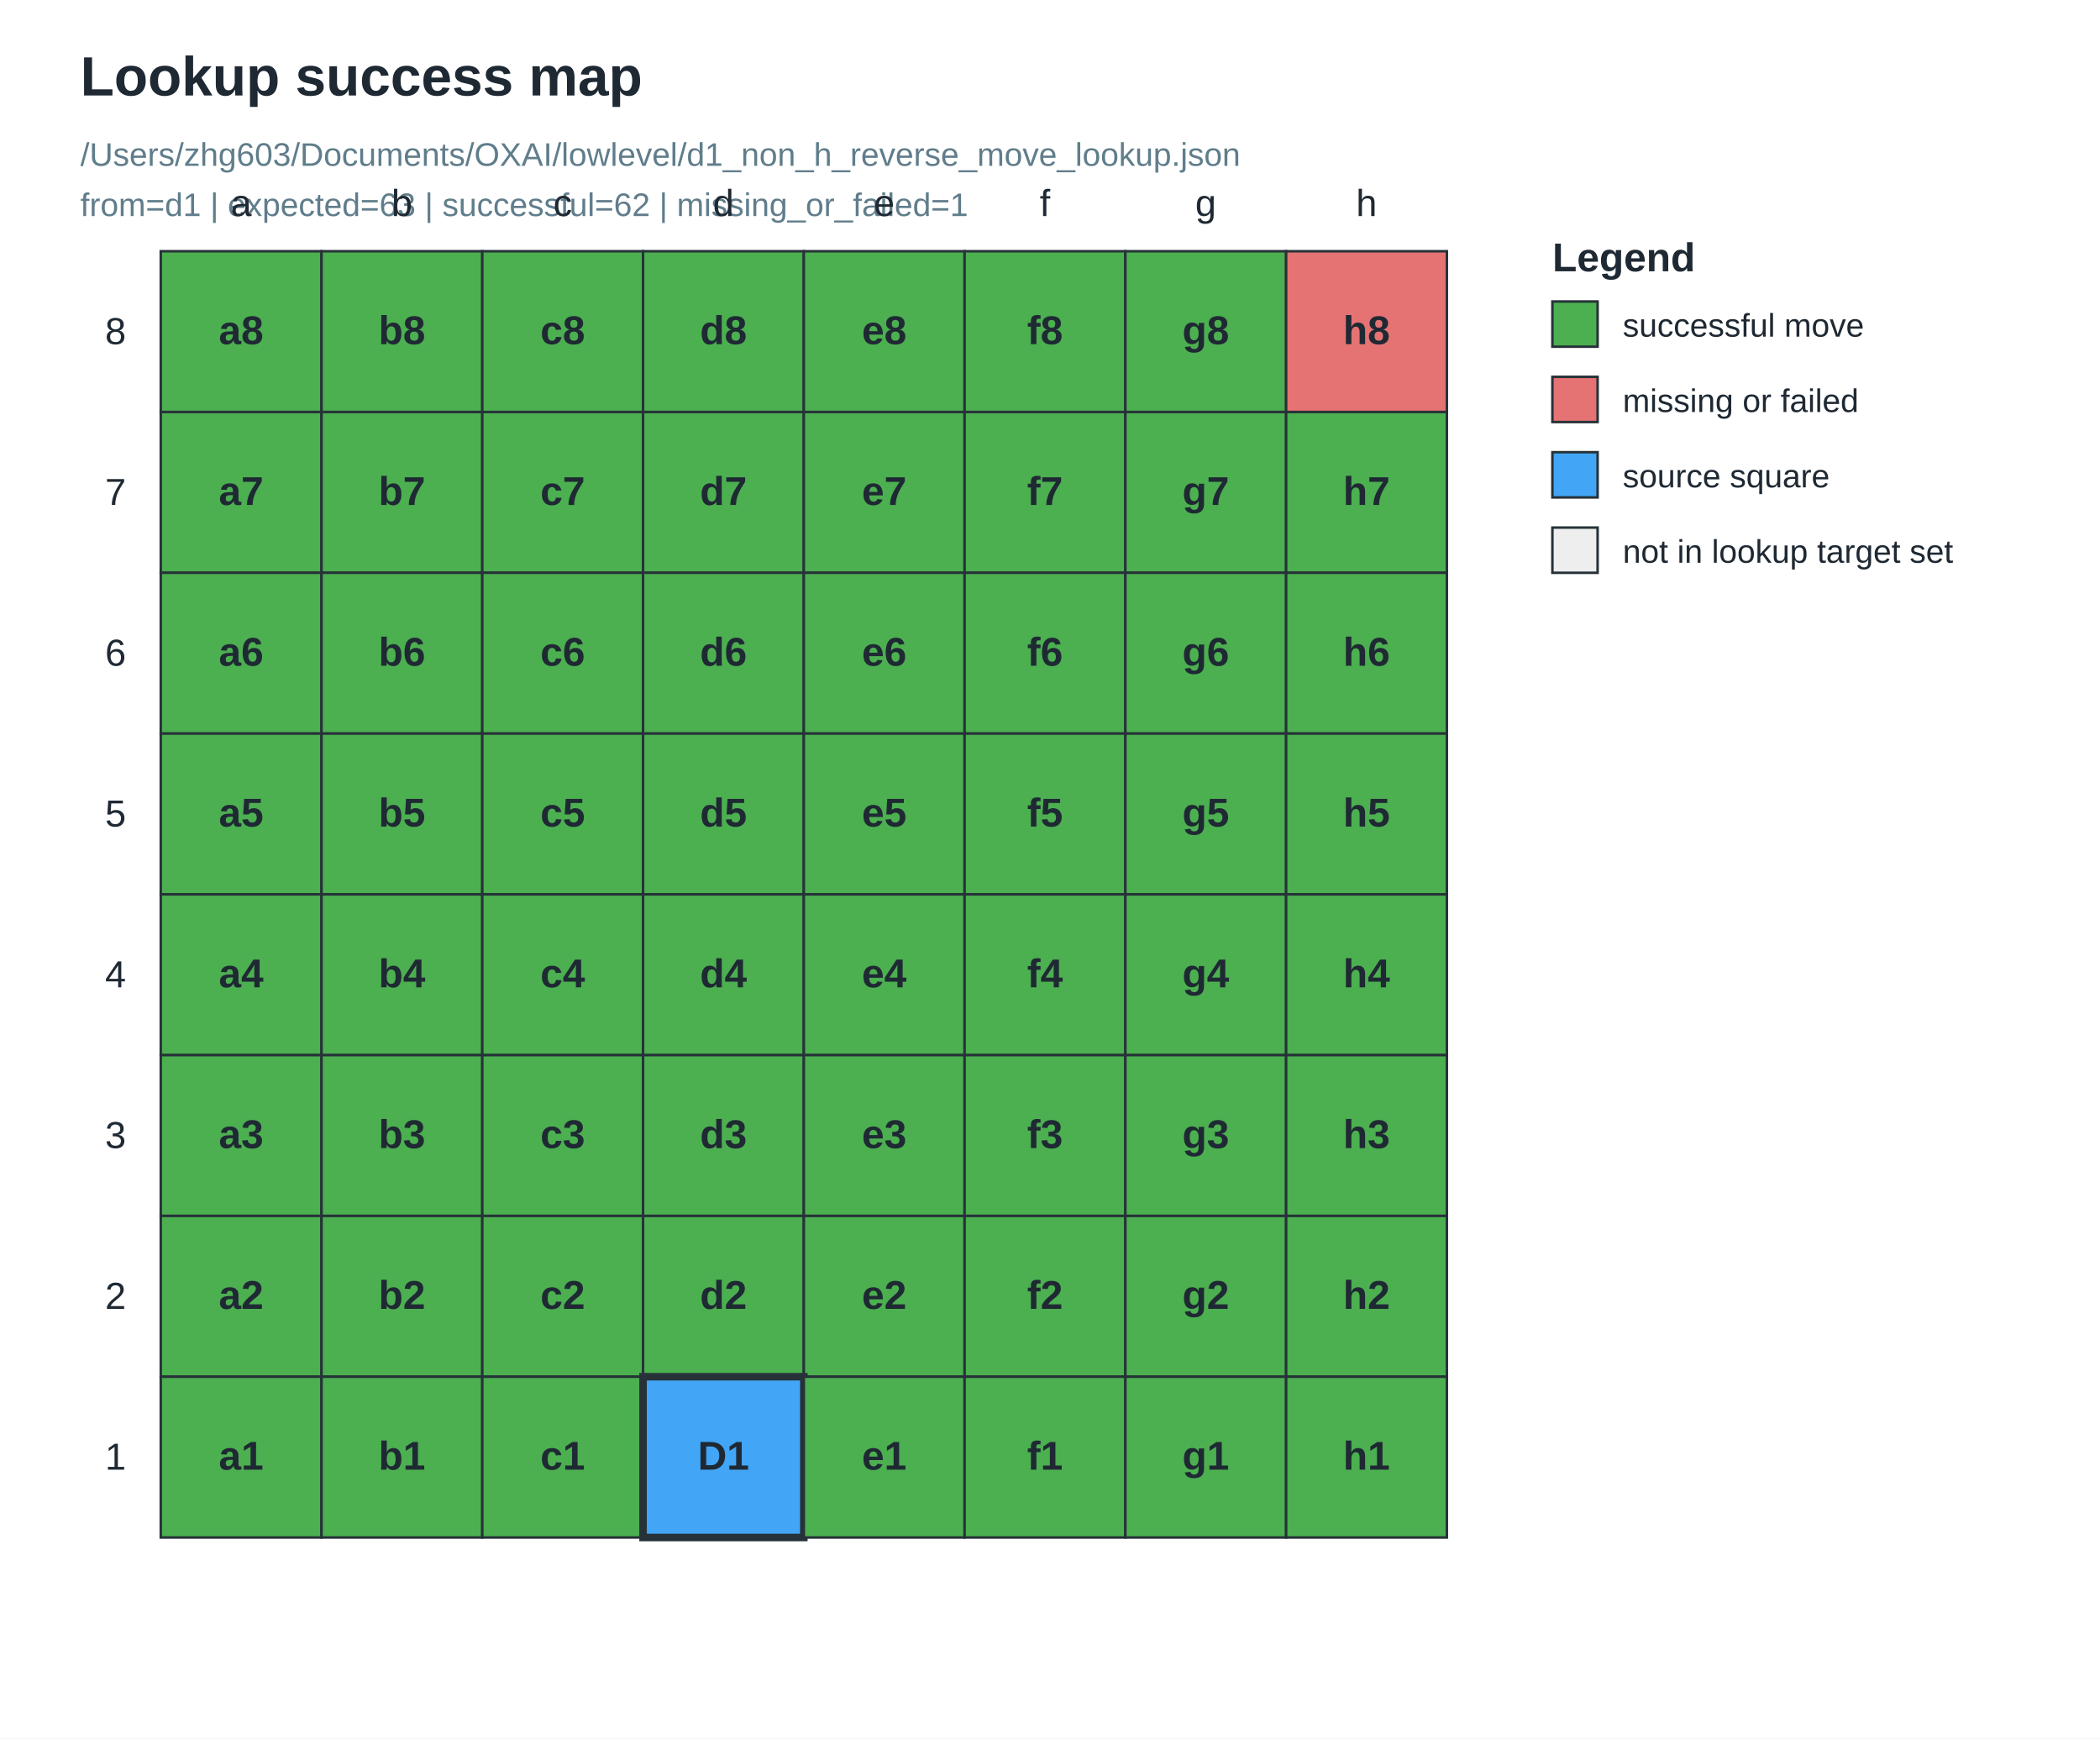
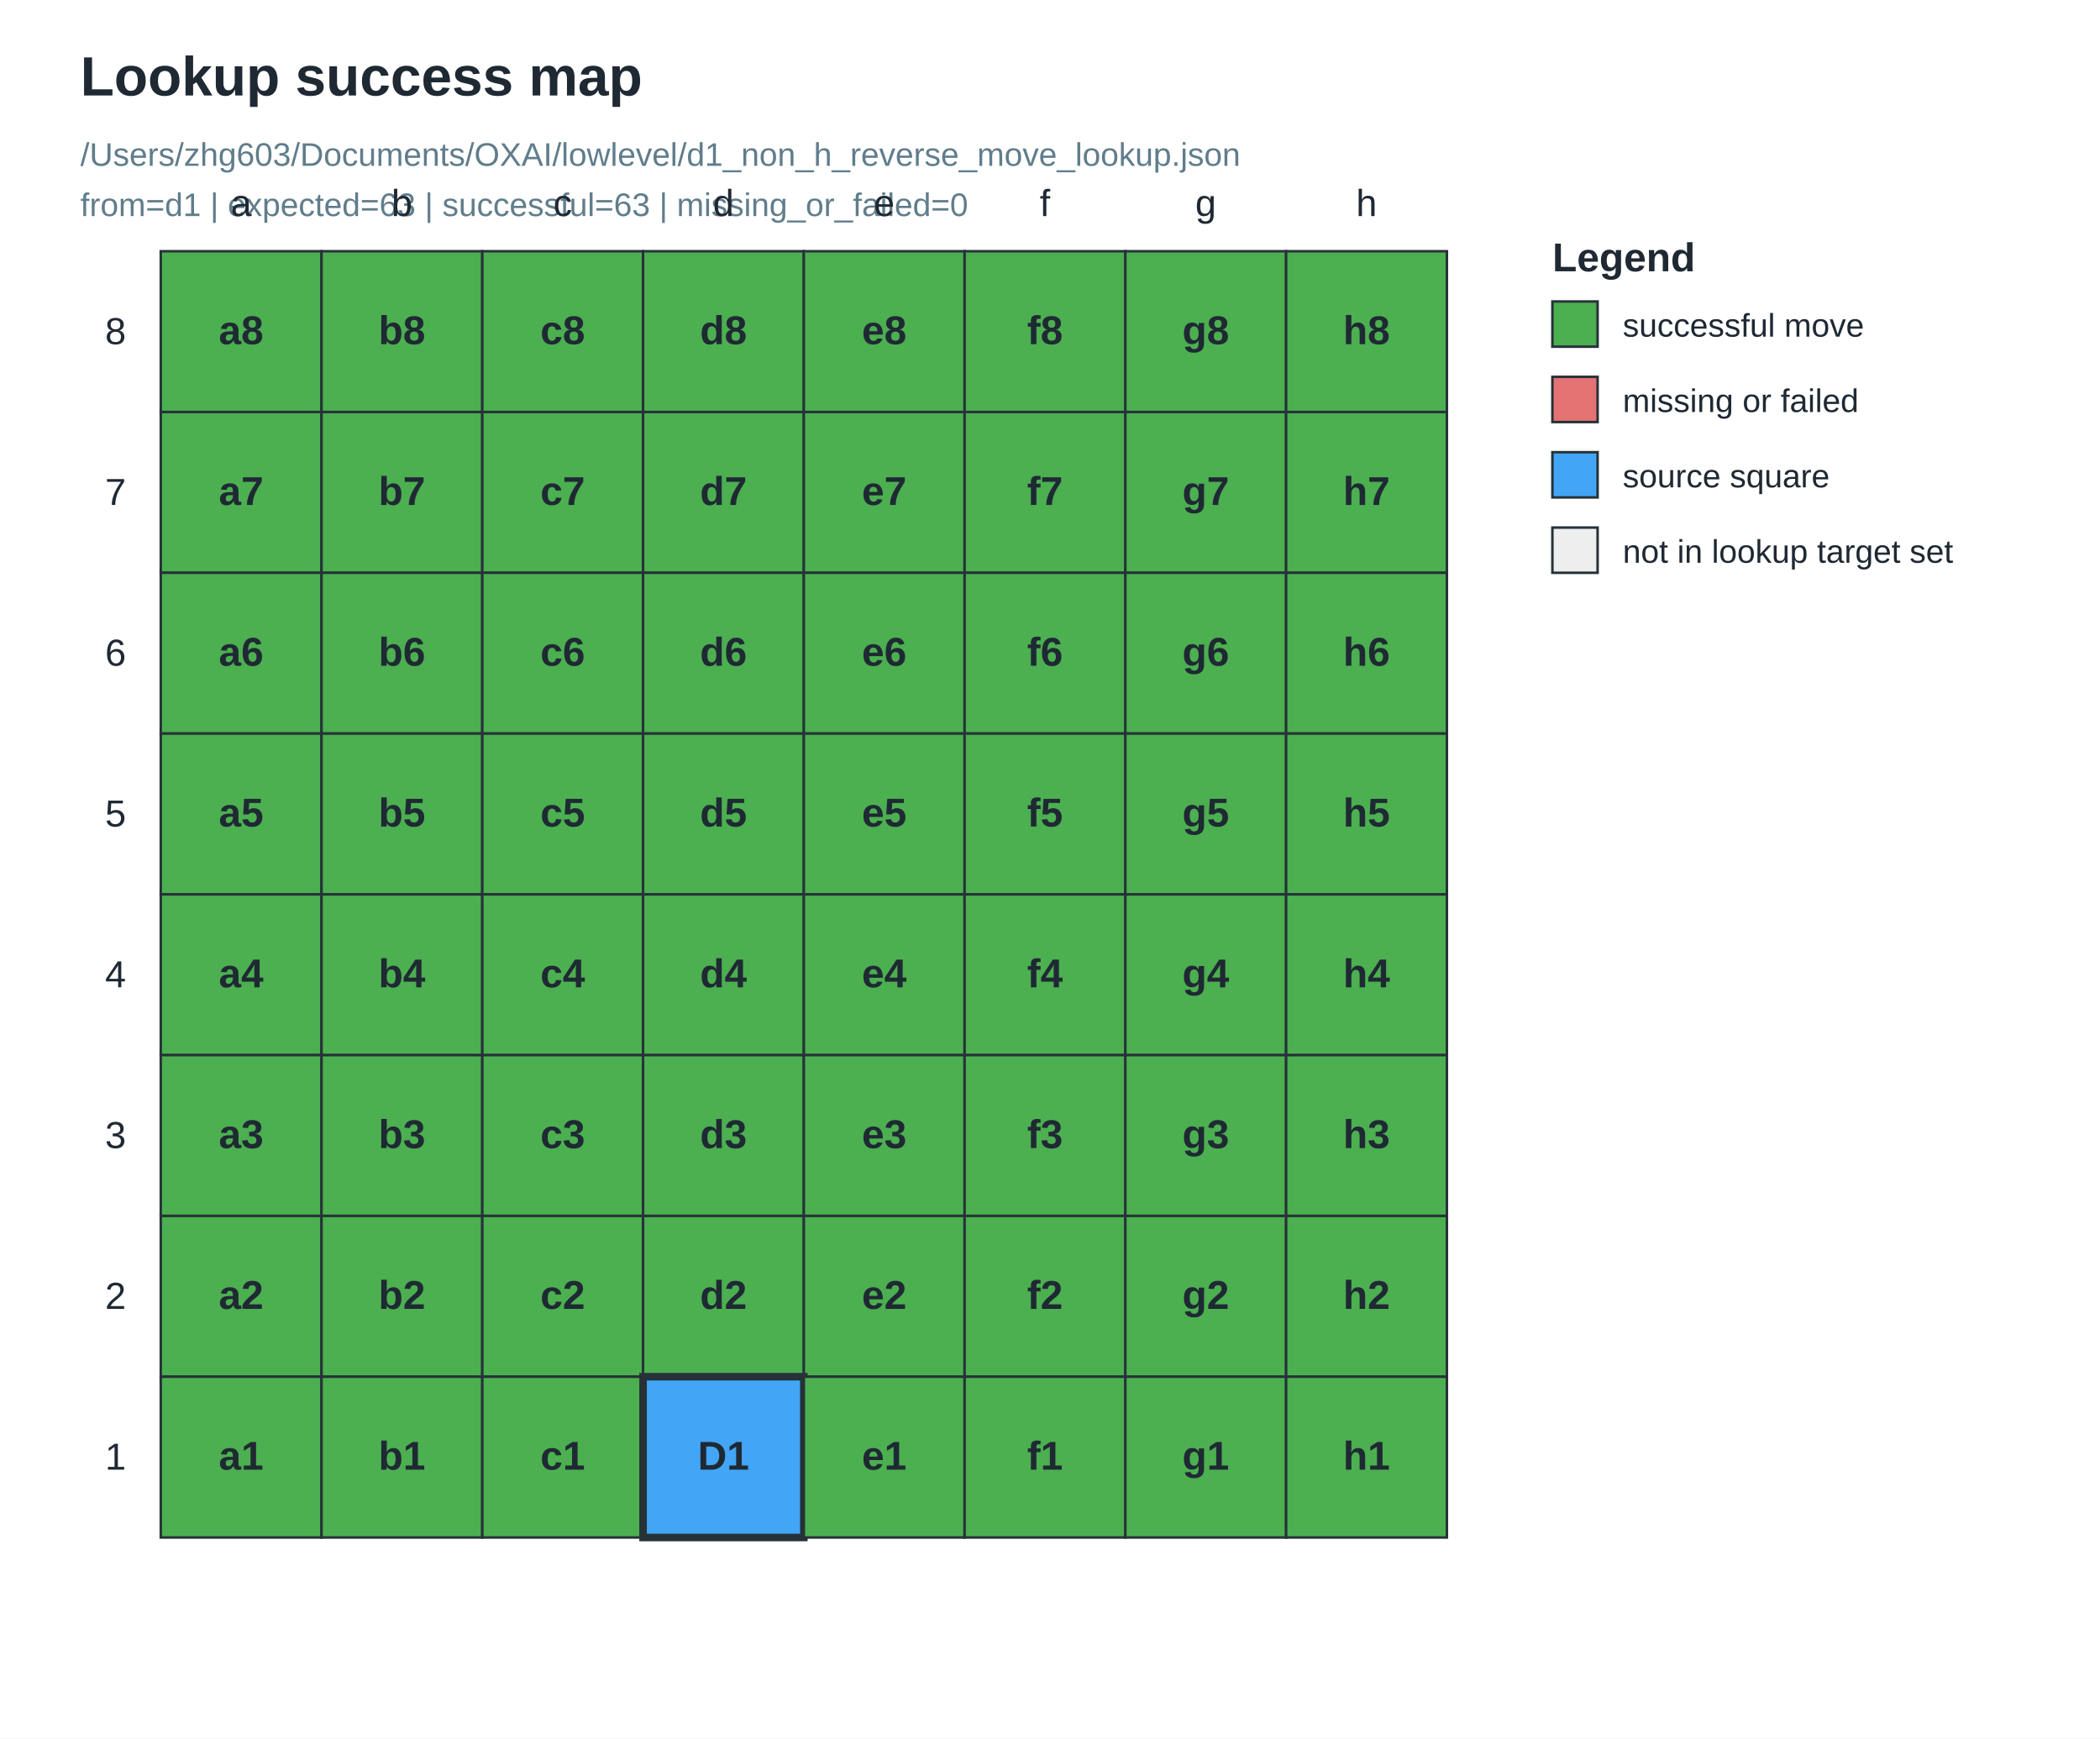
<svg xmlns="http://www.w3.org/2000/svg" width="836" height="692" viewBox="0 0 836 692">
  <rect width="100%" height="100%" fill="white" />
  <text x="32" y="38" font-family="Arial, sans-serif" font-size="22" font-weight="700" fill="#1f2933">Lookup success map</text>
  <text x="32" y="66" font-family="Arial, sans-serif" font-size="13" fill="#607d8b">/Users/zhg603/Documents/OXAI/lowlevel/d1_non_h_reverse_move_lookup.json</text>
-   <text x="32" y="86" font-family="Arial, sans-serif" font-size="13" fill="#607d8b">from=d1 | expected=63 | successful=62 | missing_or_failed=1</text>
+   <text x="32" y="86" font-family="Arial, sans-serif" font-size="13" fill="#607d8b">from=d1 | expected=63 | successful=63 | missing_or_failed=0</text>
  <text x="96.0" y="86" text-anchor="middle" font-family="Arial, sans-serif" font-size="15" fill="#1f2933">a</text>
  <text x="160.0" y="86" text-anchor="middle" font-family="Arial, sans-serif" font-size="15" fill="#1f2933">b</text>
  <text x="224.0" y="86" text-anchor="middle" font-family="Arial, sans-serif" font-size="15" fill="#1f2933">c</text>
  <text x="288.0" y="86" text-anchor="middle" font-family="Arial, sans-serif" font-size="15" fill="#1f2933">d</text>
  <text x="352.0" y="86" text-anchor="middle" font-family="Arial, sans-serif" font-size="15" fill="#1f2933">e</text>
  <text x="416.0" y="86" text-anchor="middle" font-family="Arial, sans-serif" font-size="15" fill="#1f2933">f</text>
  <text x="480.0" y="86" text-anchor="middle" font-family="Arial, sans-serif" font-size="15" fill="#1f2933">g</text>
  <text x="544.0" y="86" text-anchor="middle" font-family="Arial, sans-serif" font-size="15" fill="#1f2933">h</text>
  <text x="46" y="137.0" text-anchor="middle" font-family="Arial, sans-serif" font-size="15" fill="#1f2933">8</text>
  <text x="46" y="201.0" text-anchor="middle" font-family="Arial, sans-serif" font-size="15" fill="#1f2933">7</text>
  <text x="46" y="265.0" text-anchor="middle" font-family="Arial, sans-serif" font-size="15" fill="#1f2933">6</text>
  <text x="46" y="329.0" text-anchor="middle" font-family="Arial, sans-serif" font-size="15" fill="#1f2933">5</text>
  <text x="46" y="393.0" text-anchor="middle" font-family="Arial, sans-serif" font-size="15" fill="#1f2933">4</text>
  <text x="46" y="457.0" text-anchor="middle" font-family="Arial, sans-serif" font-size="15" fill="#1f2933">3</text>
  <text x="46" y="521.0" text-anchor="middle" font-family="Arial, sans-serif" font-size="15" fill="#1f2933">2</text>
  <text x="46" y="585.0" text-anchor="middle" font-family="Arial, sans-serif" font-size="15" fill="#1f2933">1</text>
  <rect x="64" y="100" width="64" height="64" fill="#4caf50" stroke="#263238" stroke-width="1">
</rect>
  <text x="96.0" y="137.0" text-anchor="middle" font-family="Arial, sans-serif" font-size="16" font-weight="700" fill="#1f2933">a8</text>
  <rect x="128" y="100" width="64" height="64" fill="#4caf50" stroke="#263238" stroke-width="1">
</rect>
  <text x="160.0" y="137.0" text-anchor="middle" font-family="Arial, sans-serif" font-size="16" font-weight="700" fill="#1f2933">b8</text>
  <rect x="192" y="100" width="64" height="64" fill="#4caf50" stroke="#263238" stroke-width="1">
</rect>
  <text x="224.0" y="137.0" text-anchor="middle" font-family="Arial, sans-serif" font-size="16" font-weight="700" fill="#1f2933">c8</text>
  <rect x="256" y="100" width="64" height="64" fill="#4caf50" stroke="#263238" stroke-width="1">
</rect>
  <text x="288.0" y="137.0" text-anchor="middle" font-family="Arial, sans-serif" font-size="16" font-weight="700" fill="#1f2933">d8</text>
  <rect x="320" y="100" width="64" height="64" fill="#4caf50" stroke="#263238" stroke-width="1">
</rect>
  <text x="352.0" y="137.0" text-anchor="middle" font-family="Arial, sans-serif" font-size="16" font-weight="700" fill="#1f2933">e8</text>
  <rect x="384" y="100" width="64" height="64" fill="#4caf50" stroke="#263238" stroke-width="1">
</rect>
  <text x="416.0" y="137.0" text-anchor="middle" font-family="Arial, sans-serif" font-size="16" font-weight="700" fill="#1f2933">f8</text>
  <rect x="448" y="100" width="64" height="64" fill="#4caf50" stroke="#263238" stroke-width="1">
</rect>
  <text x="480.0" y="137.0" text-anchor="middle" font-family="Arial, sans-serif" font-size="16" font-weight="700" fill="#1f2933">g8</text>
-   <rect x="512" y="100" width="64" height="64" fill="#e57373" stroke="#263238" stroke-width="1">
+   <rect x="512" y="100" width="64" height="64" fill="#4caf50" stroke="#263238" stroke-width="1">
</rect>
  <text x="544.0" y="137.0" text-anchor="middle" font-family="Arial, sans-serif" font-size="16" font-weight="700" fill="#1f2933">h8</text>
  <rect x="64" y="164" width="64" height="64" fill="#4caf50" stroke="#263238" stroke-width="1">
</rect>
  <text x="96.0" y="201.0" text-anchor="middle" font-family="Arial, sans-serif" font-size="16" font-weight="700" fill="#1f2933">a7</text>
  <rect x="128" y="164" width="64" height="64" fill="#4caf50" stroke="#263238" stroke-width="1">
</rect>
  <text x="160.0" y="201.0" text-anchor="middle" font-family="Arial, sans-serif" font-size="16" font-weight="700" fill="#1f2933">b7</text>
  <rect x="192" y="164" width="64" height="64" fill="#4caf50" stroke="#263238" stroke-width="1">
</rect>
  <text x="224.0" y="201.0" text-anchor="middle" font-family="Arial, sans-serif" font-size="16" font-weight="700" fill="#1f2933">c7</text>
  <rect x="256" y="164" width="64" height="64" fill="#4caf50" stroke="#263238" stroke-width="1">
</rect>
  <text x="288.0" y="201.0" text-anchor="middle" font-family="Arial, sans-serif" font-size="16" font-weight="700" fill="#1f2933">d7</text>
  <rect x="320" y="164" width="64" height="64" fill="#4caf50" stroke="#263238" stroke-width="1">
</rect>
  <text x="352.0" y="201.0" text-anchor="middle" font-family="Arial, sans-serif" font-size="16" font-weight="700" fill="#1f2933">e7</text>
  <rect x="384" y="164" width="64" height="64" fill="#4caf50" stroke="#263238" stroke-width="1">
</rect>
  <text x="416.0" y="201.0" text-anchor="middle" font-family="Arial, sans-serif" font-size="16" font-weight="700" fill="#1f2933">f7</text>
  <rect x="448" y="164" width="64" height="64" fill="#4caf50" stroke="#263238" stroke-width="1">
</rect>
  <text x="480.0" y="201.0" text-anchor="middle" font-family="Arial, sans-serif" font-size="16" font-weight="700" fill="#1f2933">g7</text>
  <rect x="512" y="164" width="64" height="64" fill="#4caf50" stroke="#263238" stroke-width="1">
</rect>
  <text x="544.0" y="201.0" text-anchor="middle" font-family="Arial, sans-serif" font-size="16" font-weight="700" fill="#1f2933">h7</text>
  <rect x="64" y="228" width="64" height="64" fill="#4caf50" stroke="#263238" stroke-width="1">
</rect>
  <text x="96.0" y="265.0" text-anchor="middle" font-family="Arial, sans-serif" font-size="16" font-weight="700" fill="#1f2933">a6</text>
  <rect x="128" y="228" width="64" height="64" fill="#4caf50" stroke="#263238" stroke-width="1">
</rect>
  <text x="160.0" y="265.0" text-anchor="middle" font-family="Arial, sans-serif" font-size="16" font-weight="700" fill="#1f2933">b6</text>
  <rect x="192" y="228" width="64" height="64" fill="#4caf50" stroke="#263238" stroke-width="1">
</rect>
  <text x="224.0" y="265.0" text-anchor="middle" font-family="Arial, sans-serif" font-size="16" font-weight="700" fill="#1f2933">c6</text>
  <rect x="256" y="228" width="64" height="64" fill="#4caf50" stroke="#263238" stroke-width="1">
</rect>
  <text x="288.0" y="265.0" text-anchor="middle" font-family="Arial, sans-serif" font-size="16" font-weight="700" fill="#1f2933">d6</text>
  <rect x="320" y="228" width="64" height="64" fill="#4caf50" stroke="#263238" stroke-width="1">
</rect>
  <text x="352.0" y="265.0" text-anchor="middle" font-family="Arial, sans-serif" font-size="16" font-weight="700" fill="#1f2933">e6</text>
  <rect x="384" y="228" width="64" height="64" fill="#4caf50" stroke="#263238" stroke-width="1">
</rect>
  <text x="416.0" y="265.0" text-anchor="middle" font-family="Arial, sans-serif" font-size="16" font-weight="700" fill="#1f2933">f6</text>
  <rect x="448" y="228" width="64" height="64" fill="#4caf50" stroke="#263238" stroke-width="1">
</rect>
  <text x="480.0" y="265.0" text-anchor="middle" font-family="Arial, sans-serif" font-size="16" font-weight="700" fill="#1f2933">g6</text>
  <rect x="512" y="228" width="64" height="64" fill="#4caf50" stroke="#263238" stroke-width="1">
</rect>
  <text x="544.0" y="265.0" text-anchor="middle" font-family="Arial, sans-serif" font-size="16" font-weight="700" fill="#1f2933">h6</text>
  <rect x="64" y="292" width="64" height="64" fill="#4caf50" stroke="#263238" stroke-width="1">
</rect>
  <text x="96.0" y="329.0" text-anchor="middle" font-family="Arial, sans-serif" font-size="16" font-weight="700" fill="#1f2933">a5</text>
  <rect x="128" y="292" width="64" height="64" fill="#4caf50" stroke="#263238" stroke-width="1">
</rect>
  <text x="160.0" y="329.0" text-anchor="middle" font-family="Arial, sans-serif" font-size="16" font-weight="700" fill="#1f2933">b5</text>
  <rect x="192" y="292" width="64" height="64" fill="#4caf50" stroke="#263238" stroke-width="1">
</rect>
  <text x="224.0" y="329.0" text-anchor="middle" font-family="Arial, sans-serif" font-size="16" font-weight="700" fill="#1f2933">c5</text>
  <rect x="256" y="292" width="64" height="64" fill="#4caf50" stroke="#263238" stroke-width="1">
</rect>
  <text x="288.0" y="329.0" text-anchor="middle" font-family="Arial, sans-serif" font-size="16" font-weight="700" fill="#1f2933">d5</text>
  <rect x="320" y="292" width="64" height="64" fill="#4caf50" stroke="#263238" stroke-width="1">
</rect>
  <text x="352.0" y="329.0" text-anchor="middle" font-family="Arial, sans-serif" font-size="16" font-weight="700" fill="#1f2933">e5</text>
  <rect x="384" y="292" width="64" height="64" fill="#4caf50" stroke="#263238" stroke-width="1">
</rect>
  <text x="416.0" y="329.0" text-anchor="middle" font-family="Arial, sans-serif" font-size="16" font-weight="700" fill="#1f2933">f5</text>
  <rect x="448" y="292" width="64" height="64" fill="#4caf50" stroke="#263238" stroke-width="1">
</rect>
  <text x="480.0" y="329.0" text-anchor="middle" font-family="Arial, sans-serif" font-size="16" font-weight="700" fill="#1f2933">g5</text>
  <rect x="512" y="292" width="64" height="64" fill="#4caf50" stroke="#263238" stroke-width="1">
</rect>
  <text x="544.0" y="329.0" text-anchor="middle" font-family="Arial, sans-serif" font-size="16" font-weight="700" fill="#1f2933">h5</text>
  <rect x="64" y="356" width="64" height="64" fill="#4caf50" stroke="#263238" stroke-width="1">
</rect>
  <text x="96.0" y="393.0" text-anchor="middle" font-family="Arial, sans-serif" font-size="16" font-weight="700" fill="#1f2933">a4</text>
  <rect x="128" y="356" width="64" height="64" fill="#4caf50" stroke="#263238" stroke-width="1">
</rect>
  <text x="160.0" y="393.0" text-anchor="middle" font-family="Arial, sans-serif" font-size="16" font-weight="700" fill="#1f2933">b4</text>
  <rect x="192" y="356" width="64" height="64" fill="#4caf50" stroke="#263238" stroke-width="1">
</rect>
  <text x="224.0" y="393.0" text-anchor="middle" font-family="Arial, sans-serif" font-size="16" font-weight="700" fill="#1f2933">c4</text>
  <rect x="256" y="356" width="64" height="64" fill="#4caf50" stroke="#263238" stroke-width="1">
</rect>
  <text x="288.0" y="393.0" text-anchor="middle" font-family="Arial, sans-serif" font-size="16" font-weight="700" fill="#1f2933">d4</text>
  <rect x="320" y="356" width="64" height="64" fill="#4caf50" stroke="#263238" stroke-width="1">
</rect>
  <text x="352.0" y="393.0" text-anchor="middle" font-family="Arial, sans-serif" font-size="16" font-weight="700" fill="#1f2933">e4</text>
  <rect x="384" y="356" width="64" height="64" fill="#4caf50" stroke="#263238" stroke-width="1">
</rect>
  <text x="416.0" y="393.0" text-anchor="middle" font-family="Arial, sans-serif" font-size="16" font-weight="700" fill="#1f2933">f4</text>
  <rect x="448" y="356" width="64" height="64" fill="#4caf50" stroke="#263238" stroke-width="1">
</rect>
  <text x="480.0" y="393.0" text-anchor="middle" font-family="Arial, sans-serif" font-size="16" font-weight="700" fill="#1f2933">g4</text>
  <rect x="512" y="356" width="64" height="64" fill="#4caf50" stroke="#263238" stroke-width="1">
</rect>
  <text x="544.0" y="393.0" text-anchor="middle" font-family="Arial, sans-serif" font-size="16" font-weight="700" fill="#1f2933">h4</text>
  <rect x="64" y="420" width="64" height="64" fill="#4caf50" stroke="#263238" stroke-width="1">
</rect>
  <text x="96.0" y="457.0" text-anchor="middle" font-family="Arial, sans-serif" font-size="16" font-weight="700" fill="#1f2933">a3</text>
  <rect x="128" y="420" width="64" height="64" fill="#4caf50" stroke="#263238" stroke-width="1">
</rect>
  <text x="160.0" y="457.0" text-anchor="middle" font-family="Arial, sans-serif" font-size="16" font-weight="700" fill="#1f2933">b3</text>
  <rect x="192" y="420" width="64" height="64" fill="#4caf50" stroke="#263238" stroke-width="1">
</rect>
  <text x="224.0" y="457.0" text-anchor="middle" font-family="Arial, sans-serif" font-size="16" font-weight="700" fill="#1f2933">c3</text>
  <rect x="256" y="420" width="64" height="64" fill="#4caf50" stroke="#263238" stroke-width="1">
</rect>
  <text x="288.0" y="457.0" text-anchor="middle" font-family="Arial, sans-serif" font-size="16" font-weight="700" fill="#1f2933">d3</text>
  <rect x="320" y="420" width="64" height="64" fill="#4caf50" stroke="#263238" stroke-width="1">
</rect>
  <text x="352.0" y="457.0" text-anchor="middle" font-family="Arial, sans-serif" font-size="16" font-weight="700" fill="#1f2933">e3</text>
  <rect x="384" y="420" width="64" height="64" fill="#4caf50" stroke="#263238" stroke-width="1">
</rect>
  <text x="416.0" y="457.0" text-anchor="middle" font-family="Arial, sans-serif" font-size="16" font-weight="700" fill="#1f2933">f3</text>
  <rect x="448" y="420" width="64" height="64" fill="#4caf50" stroke="#263238" stroke-width="1">
</rect>
  <text x="480.0" y="457.0" text-anchor="middle" font-family="Arial, sans-serif" font-size="16" font-weight="700" fill="#1f2933">g3</text>
  <rect x="512" y="420" width="64" height="64" fill="#4caf50" stroke="#263238" stroke-width="1">
</rect>
  <text x="544.0" y="457.0" text-anchor="middle" font-family="Arial, sans-serif" font-size="16" font-weight="700" fill="#1f2933">h3</text>
  <rect x="64" y="484" width="64" height="64" fill="#4caf50" stroke="#263238" stroke-width="1">
</rect>
  <text x="96.0" y="521.0" text-anchor="middle" font-family="Arial, sans-serif" font-size="16" font-weight="700" fill="#1f2933">a2</text>
  <rect x="128" y="484" width="64" height="64" fill="#4caf50" stroke="#263238" stroke-width="1">
</rect>
  <text x="160.0" y="521.0" text-anchor="middle" font-family="Arial, sans-serif" font-size="16" font-weight="700" fill="#1f2933">b2</text>
  <rect x="192" y="484" width="64" height="64" fill="#4caf50" stroke="#263238" stroke-width="1">
</rect>
  <text x="224.0" y="521.0" text-anchor="middle" font-family="Arial, sans-serif" font-size="16" font-weight="700" fill="#1f2933">c2</text>
  <rect x="256" y="484" width="64" height="64" fill="#4caf50" stroke="#263238" stroke-width="1">
</rect>
  <text x="288.0" y="521.0" text-anchor="middle" font-family="Arial, sans-serif" font-size="16" font-weight="700" fill="#1f2933">d2</text>
  <rect x="320" y="484" width="64" height="64" fill="#4caf50" stroke="#263238" stroke-width="1">
</rect>
  <text x="352.0" y="521.0" text-anchor="middle" font-family="Arial, sans-serif" font-size="16" font-weight="700" fill="#1f2933">e2</text>
  <rect x="384" y="484" width="64" height="64" fill="#4caf50" stroke="#263238" stroke-width="1">
</rect>
  <text x="416.0" y="521.0" text-anchor="middle" font-family="Arial, sans-serif" font-size="16" font-weight="700" fill="#1f2933">f2</text>
  <rect x="448" y="484" width="64" height="64" fill="#4caf50" stroke="#263238" stroke-width="1">
</rect>
  <text x="480.0" y="521.0" text-anchor="middle" font-family="Arial, sans-serif" font-size="16" font-weight="700" fill="#1f2933">g2</text>
  <rect x="512" y="484" width="64" height="64" fill="#4caf50" stroke="#263238" stroke-width="1">
</rect>
  <text x="544.0" y="521.0" text-anchor="middle" font-family="Arial, sans-serif" font-size="16" font-weight="700" fill="#1f2933">h2</text>
  <rect x="64" y="548" width="64" height="64" fill="#4caf50" stroke="#263238" stroke-width="1">
</rect>
  <text x="96.0" y="585.0" text-anchor="middle" font-family="Arial, sans-serif" font-size="16" font-weight="700" fill="#1f2933">a1</text>
  <rect x="128" y="548" width="64" height="64" fill="#4caf50" stroke="#263238" stroke-width="1">
</rect>
  <text x="160.0" y="585.0" text-anchor="middle" font-family="Arial, sans-serif" font-size="16" font-weight="700" fill="#1f2933">b1</text>
  <rect x="192" y="548" width="64" height="64" fill="#4caf50" stroke="#263238" stroke-width="1">
</rect>
  <text x="224.0" y="585.0" text-anchor="middle" font-family="Arial, sans-serif" font-size="16" font-weight="700" fill="#1f2933">c1</text>
  <rect x="256" y="548" width="64" height="64" fill="#42a5f5" stroke="#263238" stroke-width="3">
</rect>
  <text x="288.0" y="585.0" text-anchor="middle" font-family="Arial, sans-serif" font-size="16" font-weight="700" fill="#1f2933">D1</text>
  <rect x="320" y="548" width="64" height="64" fill="#4caf50" stroke="#263238" stroke-width="1">
</rect>
  <text x="352.0" y="585.0" text-anchor="middle" font-family="Arial, sans-serif" font-size="16" font-weight="700" fill="#1f2933">e1</text>
  <rect x="384" y="548" width="64" height="64" fill="#4caf50" stroke="#263238" stroke-width="1">
</rect>
  <text x="416.0" y="585.0" text-anchor="middle" font-family="Arial, sans-serif" font-size="16" font-weight="700" fill="#1f2933">f1</text>
  <rect x="448" y="548" width="64" height="64" fill="#4caf50" stroke="#263238" stroke-width="1">
</rect>
  <text x="480.0" y="585.0" text-anchor="middle" font-family="Arial, sans-serif" font-size="16" font-weight="700" fill="#1f2933">g1</text>
  <rect x="512" y="548" width="64" height="64" fill="#4caf50" stroke="#263238" stroke-width="1">
</rect>
  <text x="544.0" y="585.0" text-anchor="middle" font-family="Arial, sans-serif" font-size="16" font-weight="700" fill="#1f2933">h1</text>
  <text x="618" y="108" font-family="Arial, sans-serif" font-size="16" font-weight="700" fill="#1f2933">Legend</text>
  <rect x="618" y="120" width="18" height="18" fill="#4caf50" stroke="#263238" stroke-width="1" />
  <text x="646" y="134" font-family="Arial, sans-serif" font-size="13" fill="#1f2933">successful move</text>
  <rect x="618" y="150" width="18" height="18" fill="#e57373" stroke="#263238" stroke-width="1" />
  <text x="646" y="164" font-family="Arial, sans-serif" font-size="13" fill="#1f2933">missing or failed</text>
  <rect x="618" y="180" width="18" height="18" fill="#42a5f5" stroke="#263238" stroke-width="1" />
  <text x="646" y="194" font-family="Arial, sans-serif" font-size="13" fill="#1f2933">source square</text>
  <rect x="618" y="210" width="18" height="18" fill="#eeeeee" stroke="#263238" stroke-width="1" />
  <text x="646" y="224" font-family="Arial, sans-serif" font-size="13" fill="#1f2933">not in lookup target set</text>
</svg>
